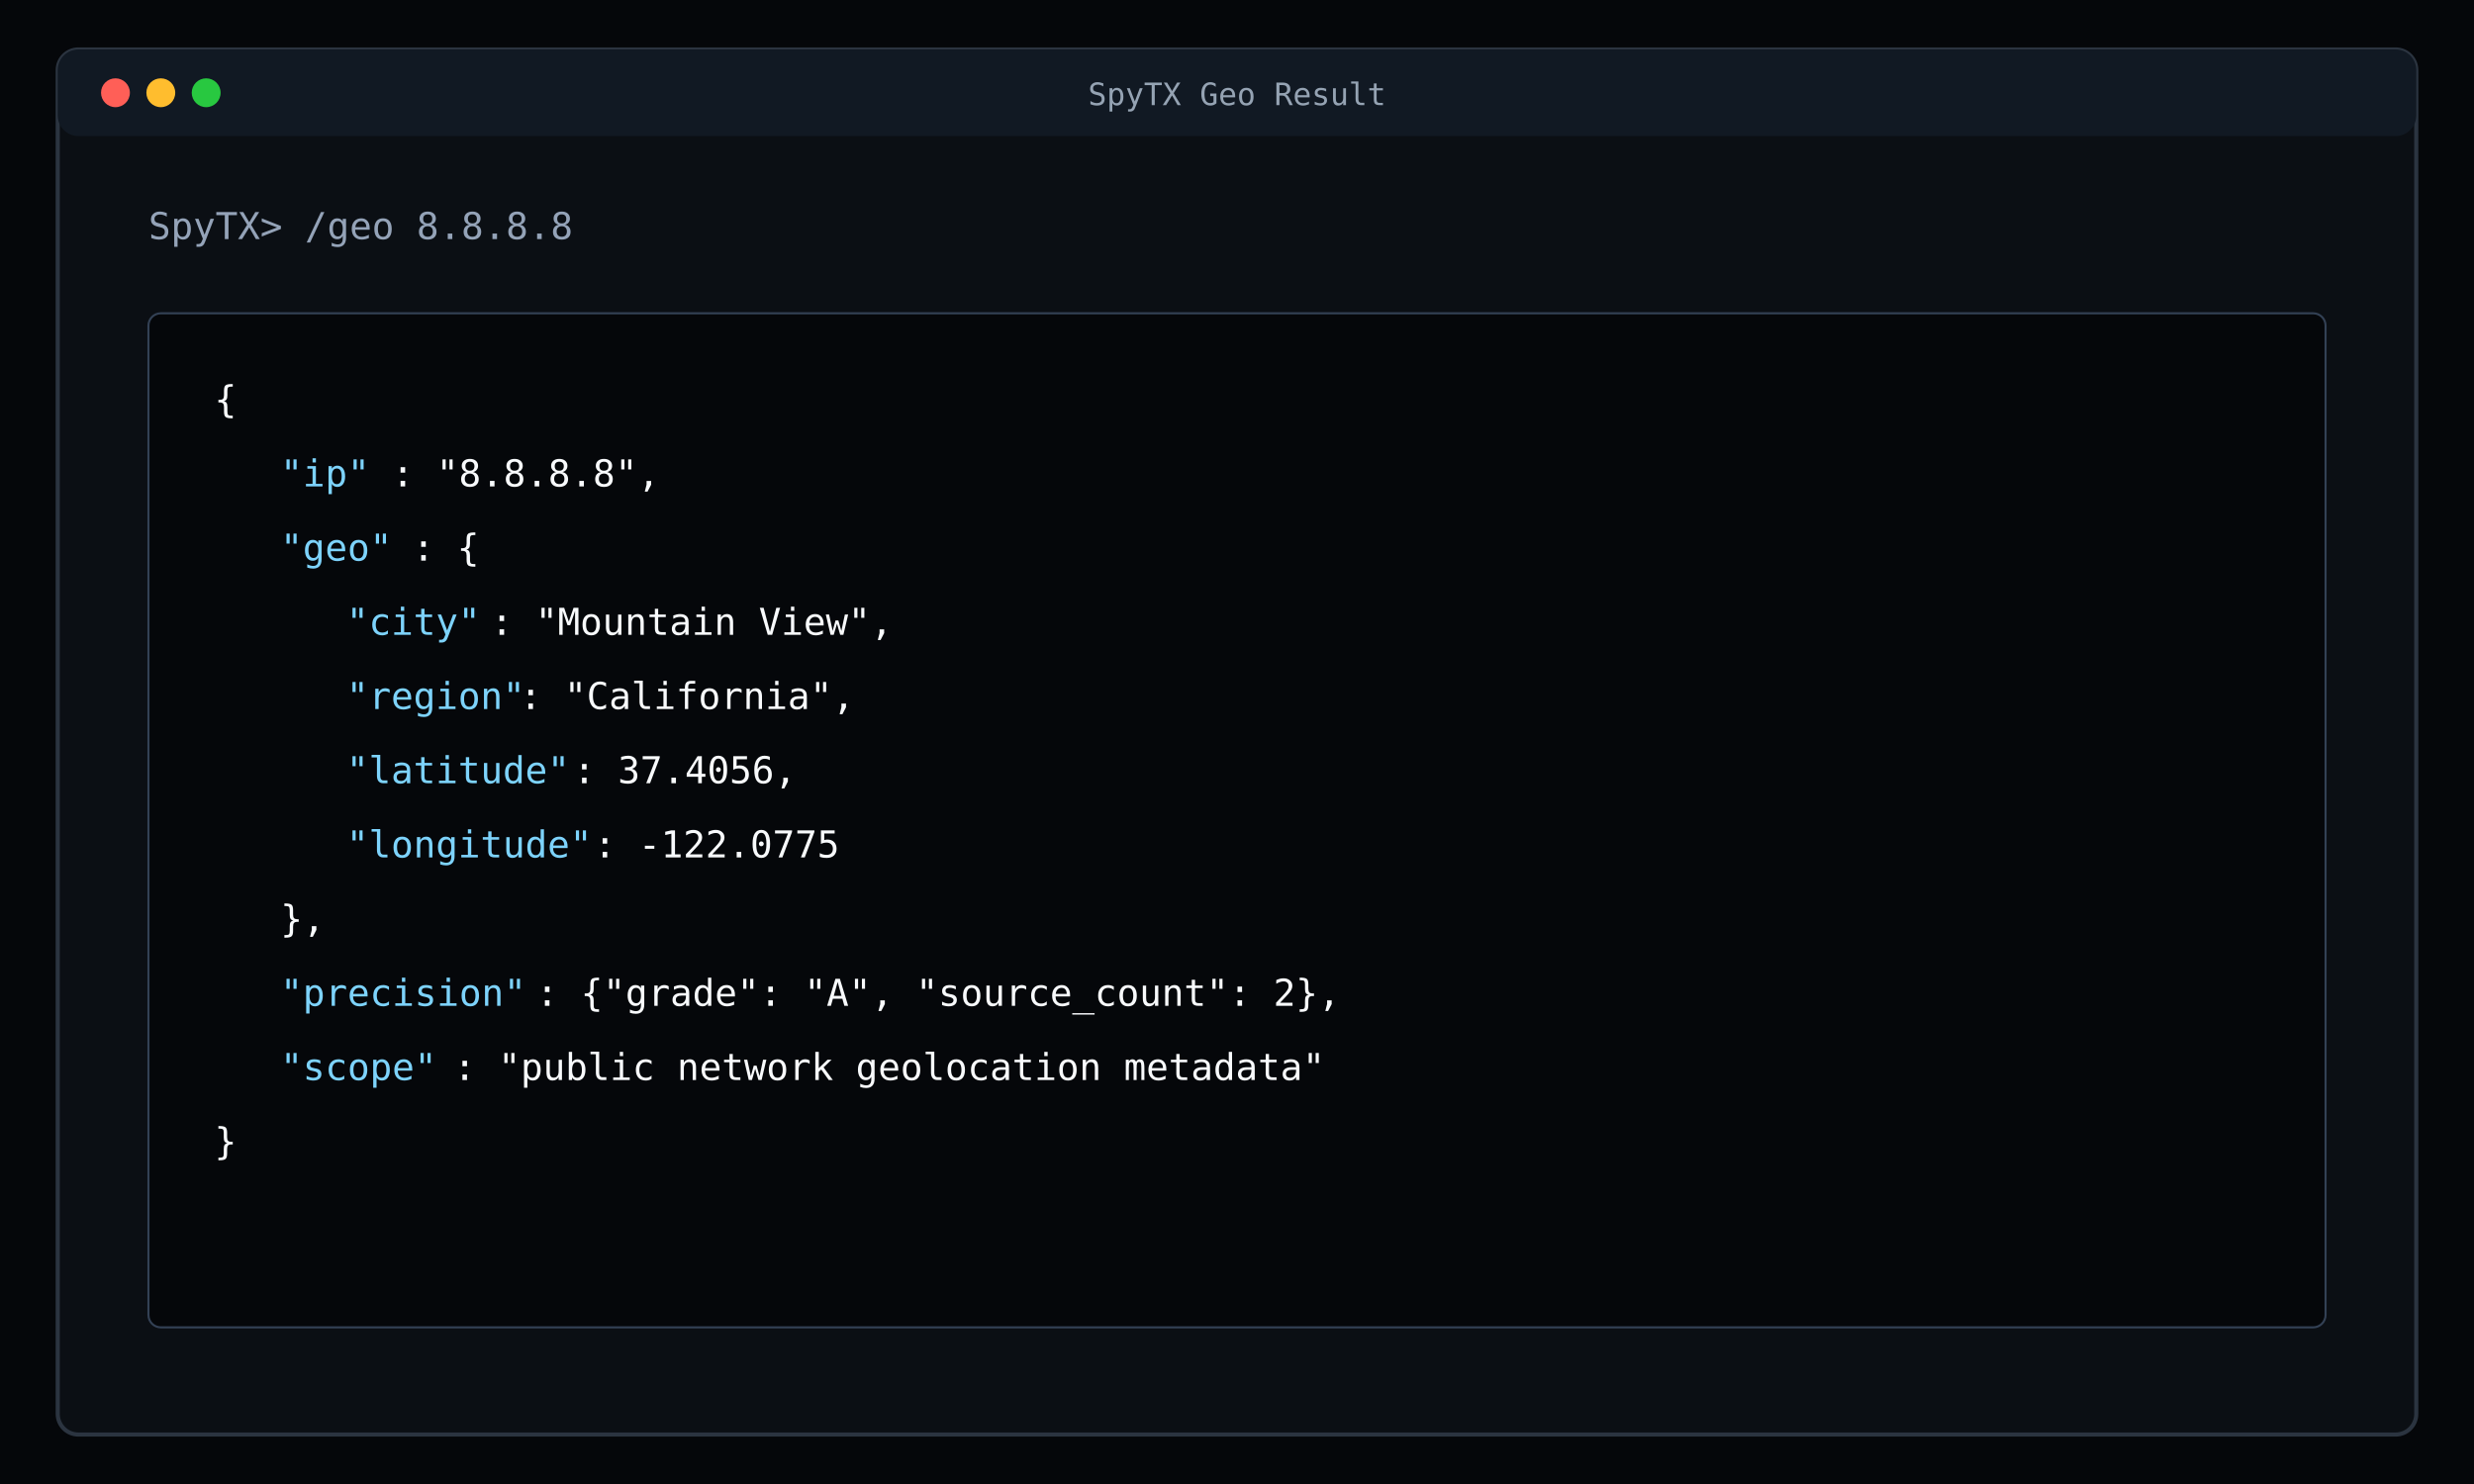
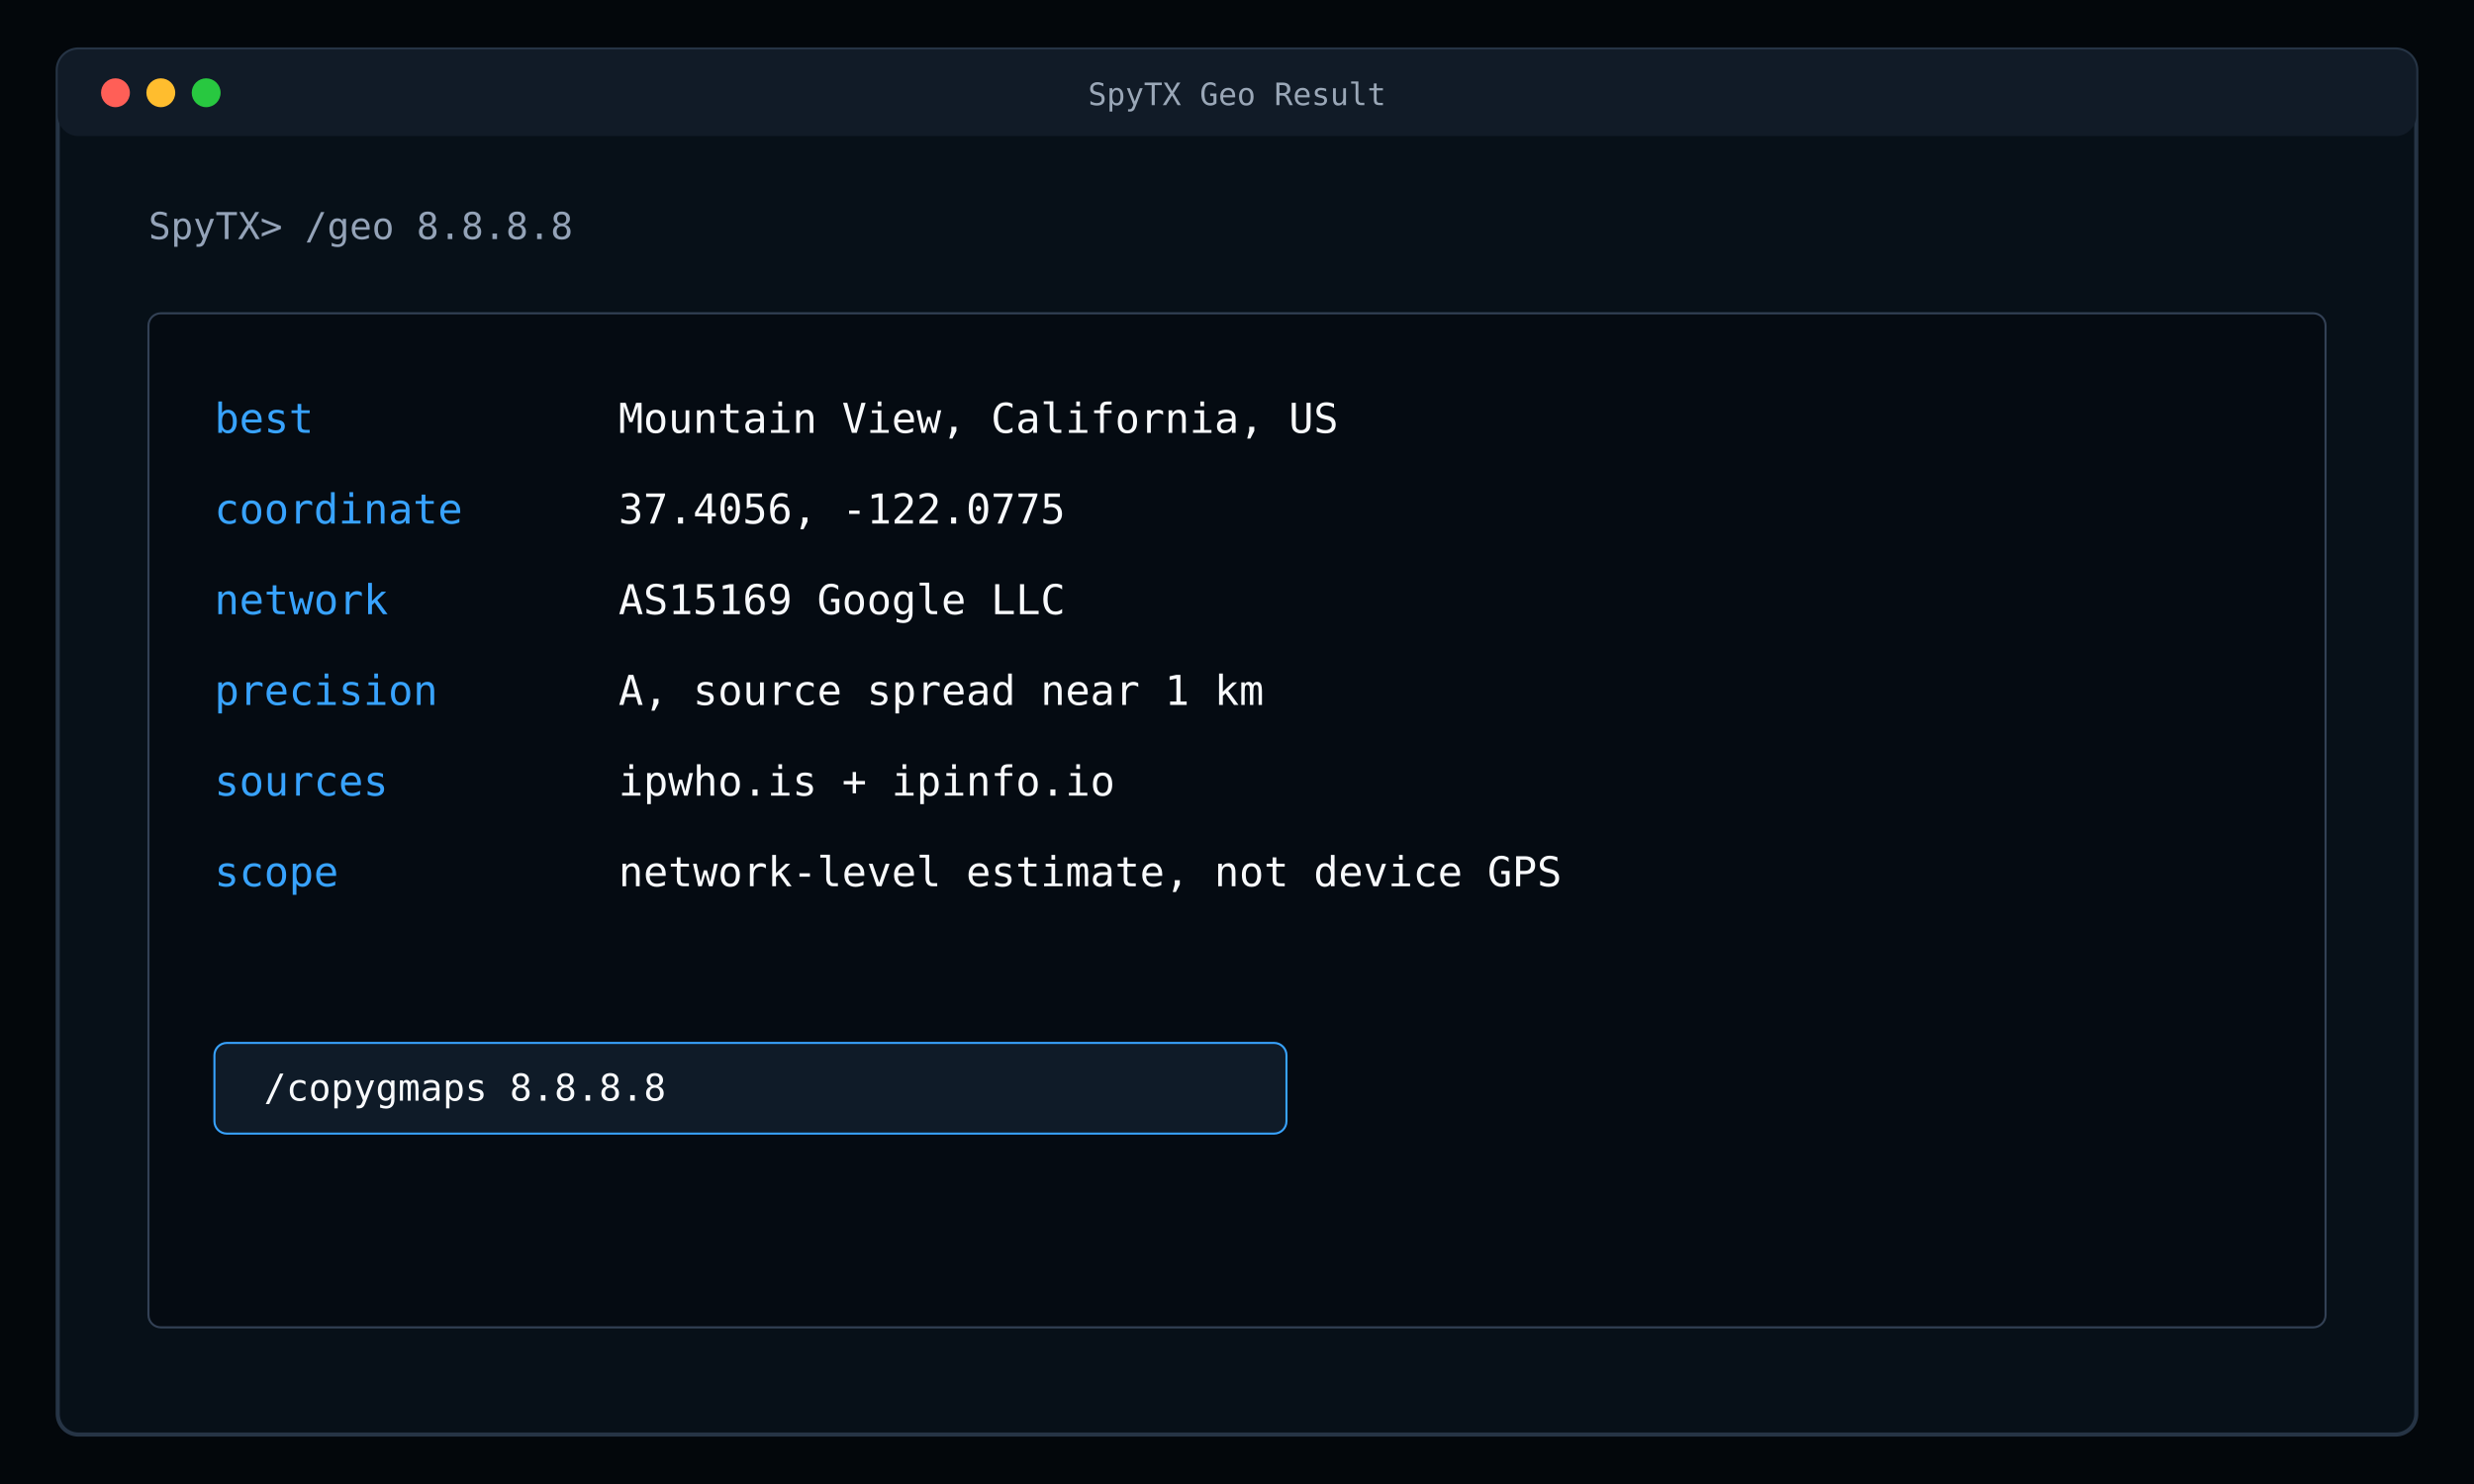
<svg xmlns="http://www.w3.org/2000/svg" width="1200" height="720" viewBox="0 0 1200 720" role="img" aria-label="SpyTX geo result terminal screenshot">
-   <rect width="1200" height="720" fill="#05070a" />
-   <rect x="28" y="24" width="1144" height="672" rx="10" fill="#0b0f14" stroke="#2b3440" stroke-width="2" />
-   <rect x="28" y="24" width="1144" height="42" rx="10" fill="#111923" />
+   <rect width="1200" height="720" fill="#03070b" />
+   <rect x="28" y="24" width="1144" height="672" rx="10" fill="#071018" stroke="#263445" stroke-width="2" />
+   <rect x="28" y="24" width="1144" height="42" rx="10" fill="#111b27" />
  <circle cx="56" cy="45" r="7" fill="#ff5f57" />
  <circle cx="78" cy="45" r="7" fill="#ffbd2e" />
  <circle cx="100" cy="45" r="7" fill="#28c840" />
-   <text x="600" y="51" fill="#95a3b3" font-family="Consolas, monospace" font-size="15" text-anchor="middle">SpyTX Geo Result</text>
+   <text x="600" y="51" fill="#9aa7b7" font-family="Consolas, monospace" font-size="15" text-anchor="middle">SpyTX Geo Result</text>
  <text x="72" y="116" fill="#94a3b8" font-family="Consolas, monospace" font-size="18">SpyTX&gt; /geo 8.8.8.8</text>
-   <rect x="72" y="152" width="1056" height="492" rx="6" fill="#05070a" stroke="#334155" />
-   <text x="104" y="200" fill="#f8fafc" font-family="Consolas, monospace" font-size="18">{</text>
-   <text x="136" y="236" fill="#7dd3fc" font-family="Consolas, monospace" font-size="18">"ip"</text>
-   <text x="190" y="236" fill="#f8fafc" font-family="Consolas, monospace" font-size="18">: "8.8.8.8",</text>
-   <text x="136" y="272" fill="#7dd3fc" font-family="Consolas, monospace" font-size="18">"geo"</text>
-   <text x="200" y="272" fill="#f8fafc" font-family="Consolas, monospace" font-size="18">: {</text>
-   <text x="168" y="308" fill="#7dd3fc" font-family="Consolas, monospace" font-size="18">"city"</text>
-   <text x="238" y="308" fill="#f8fafc" font-family="Consolas, monospace" font-size="18">: "Mountain View",</text>
-   <text x="168" y="344" fill="#7dd3fc" font-family="Consolas, monospace" font-size="18">"region"</text>
-   <text x="252" y="344" fill="#f8fafc" font-family="Consolas, monospace" font-size="18">: "California",</text>
-   <text x="168" y="380" fill="#7dd3fc" font-family="Consolas, monospace" font-size="18">"latitude"</text>
-   <text x="278" y="380" fill="#f8fafc" font-family="Consolas, monospace" font-size="18">: 37.4056,</text>
-   <text x="168" y="416" fill="#7dd3fc" font-family="Consolas, monospace" font-size="18">"longitude"</text>
-   <text x="288" y="416" fill="#f8fafc" font-family="Consolas, monospace" font-size="18">: -122.0775</text>
-   <text x="136" y="452" fill="#f8fafc" font-family="Consolas, monospace" font-size="18">},</text>
-   <text x="136" y="488" fill="#7dd3fc" font-family="Consolas, monospace" font-size="18">"precision"</text>
-   <text x="260" y="488" fill="#f8fafc" font-family="Consolas, monospace" font-size="18">: {"grade": "A", "source_count": 2},</text>
-   <text x="136" y="524" fill="#7dd3fc" font-family="Consolas, monospace" font-size="18">"scope"</text>
-   <text x="220" y="524" fill="#f8fafc" font-family="Consolas, monospace" font-size="18">: "public network geolocation metadata"</text>
-   <text x="104" y="560" fill="#f8fafc" font-family="Consolas, monospace" font-size="18">}</text>
+   <rect x="72" y="152" width="1056" height="492" rx="6" fill="#050b12" stroke="#334155" />
+   <text x="104" y="210" fill="#38a3ff" font-family="Consolas, monospace" font-size="20">best</text>
+   <text x="300" y="210" fill="#f8fafc" font-family="Consolas, monospace" font-size="20">Mountain View, California, US</text>
+   <text x="104" y="254" fill="#38a3ff" font-family="Consolas, monospace" font-size="20">coordinate</text>
+   <text x="300" y="254" fill="#f8fafc" font-family="Consolas, monospace" font-size="20">37.4056, -122.0775</text>
+   <text x="104" y="298" fill="#38a3ff" font-family="Consolas, monospace" font-size="20">network</text>
+   <text x="300" y="298" fill="#f8fafc" font-family="Consolas, monospace" font-size="20">AS15169 Google LLC</text>
+   <text x="104" y="342" fill="#38a3ff" font-family="Consolas, monospace" font-size="20">precision</text>
+   <text x="300" y="342" fill="#f8fafc" font-family="Consolas, monospace" font-size="20">A, source spread near 1 km</text>
+   <text x="104" y="386" fill="#38a3ff" font-family="Consolas, monospace" font-size="20">sources</text>
+   <text x="300" y="386" fill="#f8fafc" font-family="Consolas, monospace" font-size="20">ipwho.is + ipinfo.io</text>
+   <text x="104" y="430" fill="#38a3ff" font-family="Consolas, monospace" font-size="20">scope</text>
+   <text x="300" y="430" fill="#f8fafc" font-family="Consolas, monospace" font-size="20">network-level estimate, not device GPS</text>
+   <rect x="104" y="506" width="520" height="44" rx="6" fill="#0f1b28" stroke="#38a3ff" />
+   <text x="128" y="534" fill="#f8fafc" font-family="Consolas, monospace" font-size="18">/copygmaps 8.8.8.8</text>
</svg>
